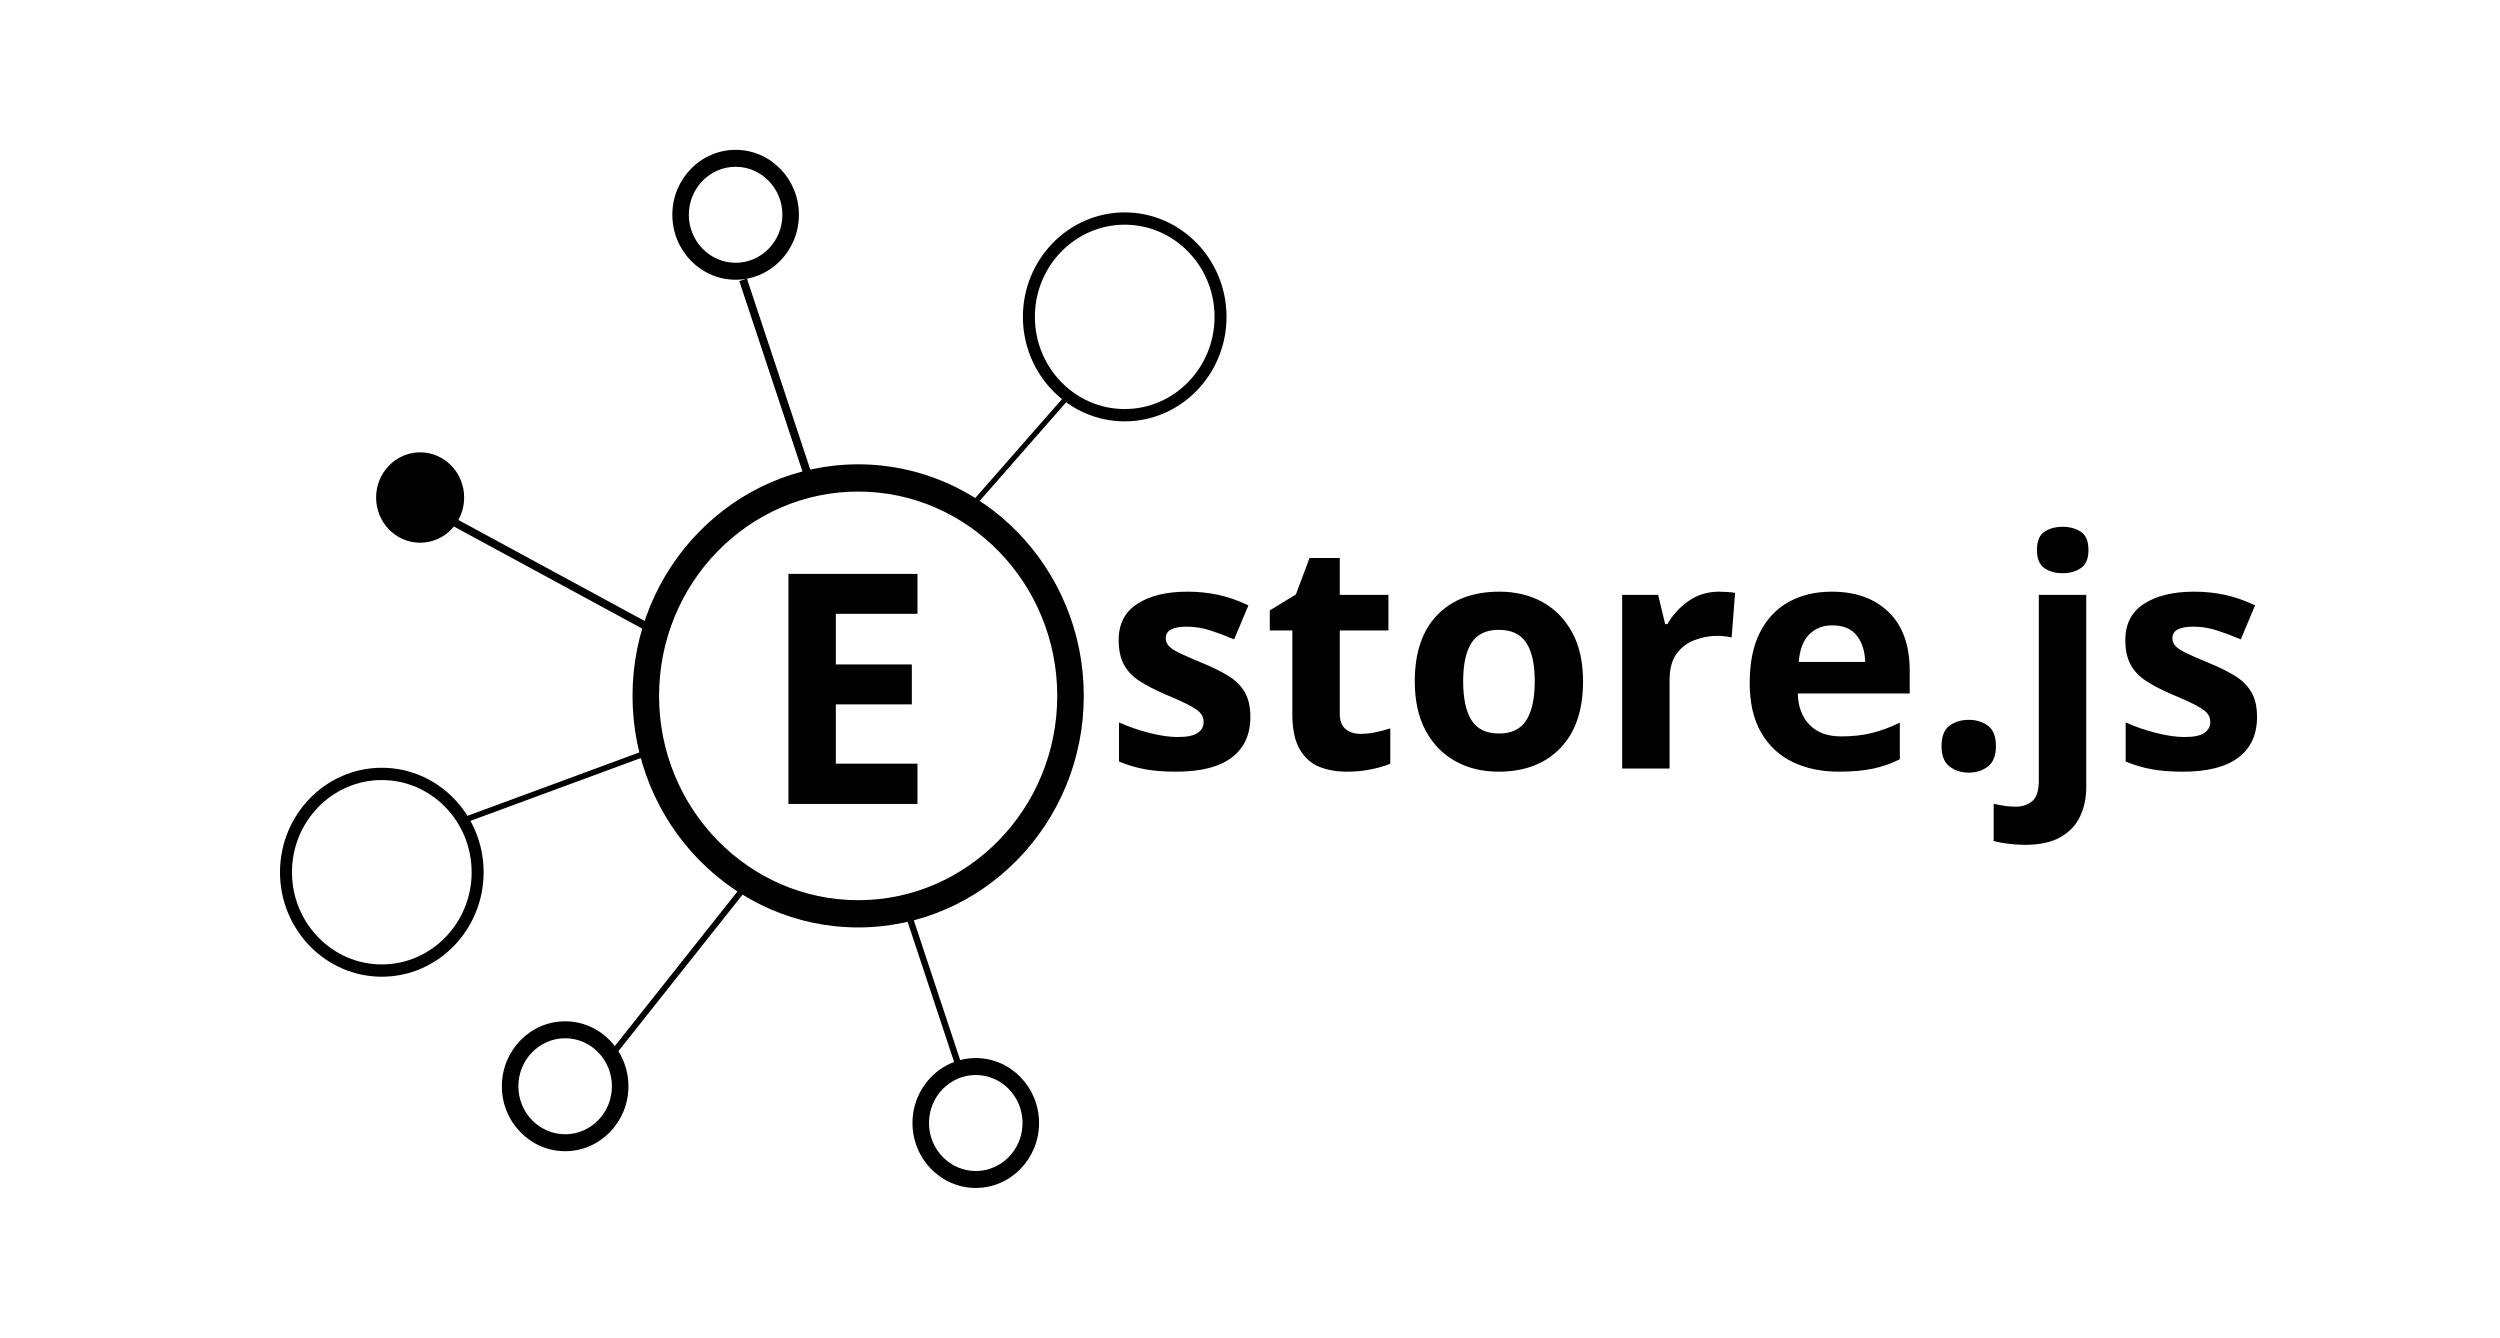
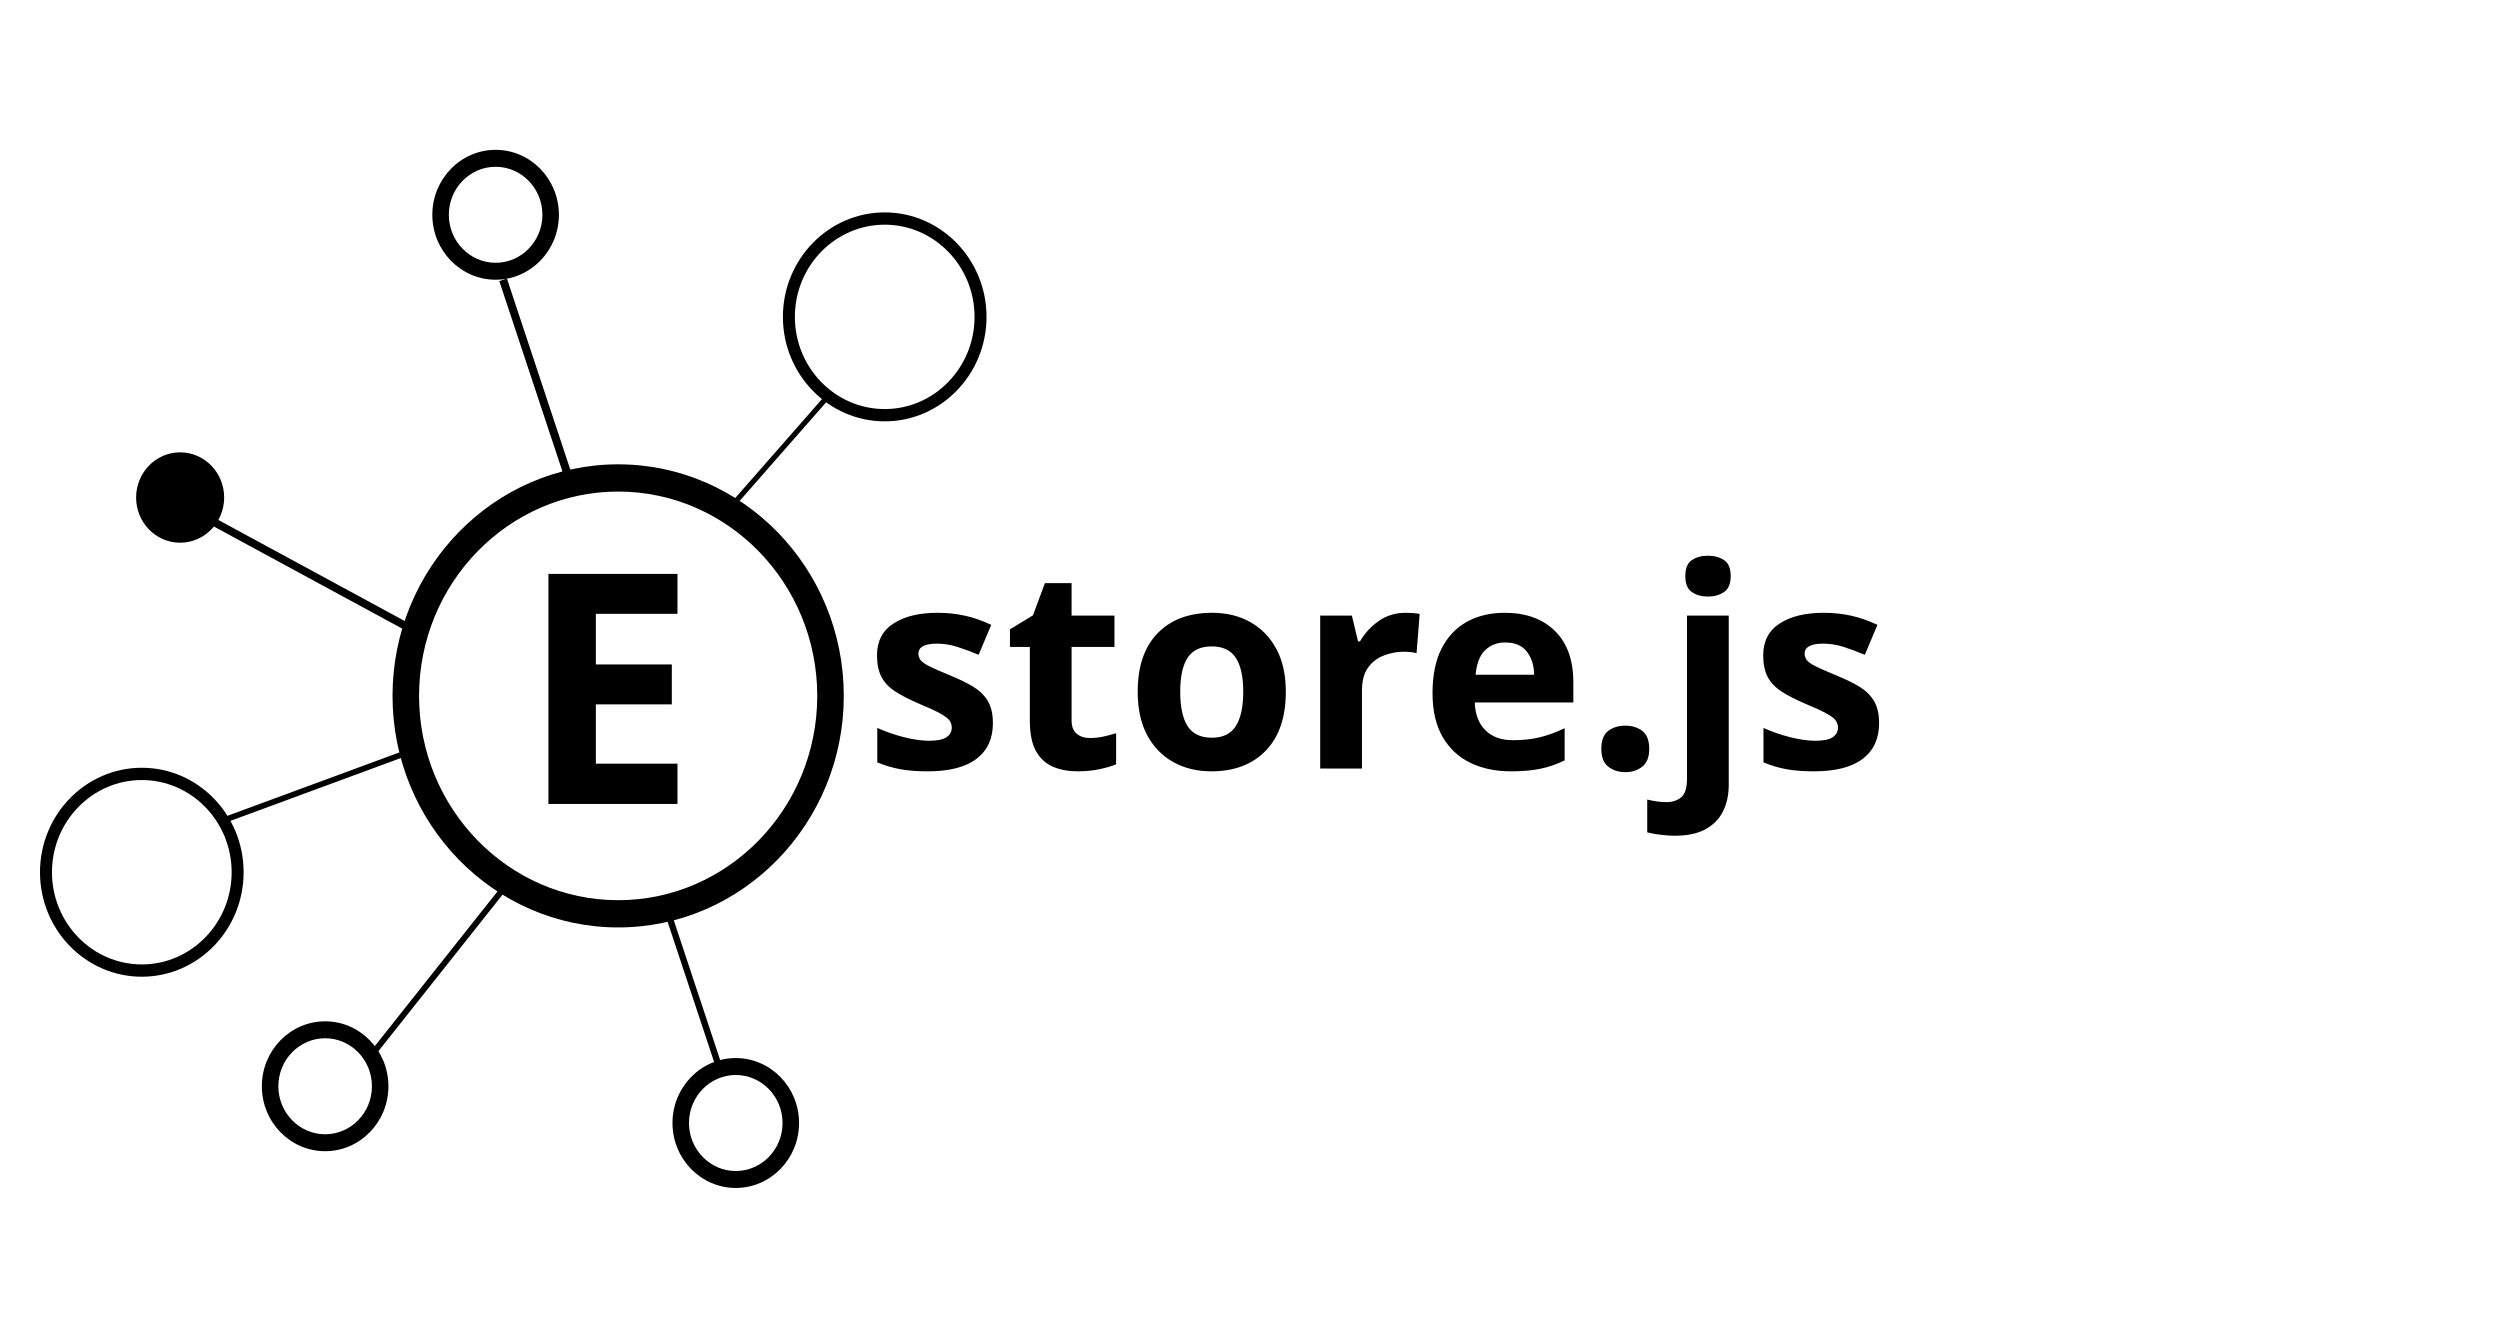
<svg xmlns="http://www.w3.org/2000/svg" version="1.1" width="250" height="133.778" id="svg2">
  <defs id="defs4">
    <linearGradient id="linearGradient8847">
      <stop id="stop8849" style="stop-color:#000000;stop-opacity:1" offset="0" />
      <stop id="stop8851" style="stop-color:#131313;stop-opacity:0.872" offset="1" />
    </linearGradient>
    <clipPath id="clipPath3038">
      <path d="M 0,800 800,800 800,0 0,0 0,800 z" id="path3040" />
    </clipPath>
    <radialGradient cx="0" cy="0" r="1" fx="0" fy="0" id="radialGradient3026" gradientUnits="userSpaceOnUse" gradientTransform="matrix(533.9741,0,0,-533.9741,400,400)" spreadMethod="pad">
      <stop id="stop3028" style="stop-color:#f7f7f8;stop-opacity:1" offset="0" />
      <stop id="stop3030" style="stop-color:#d9dade;stop-opacity:1" offset="1" />
    </radialGradient>
    <clipPath id="clipPath3018">
      <path d="M 0,0 800,0 800,800 0,800 0,0 z" id="path3020" />
    </clipPath>
    <clipPath id="clipPath4271">
      <path d="M 0,800 800,800 800,0 0,0 0,800 z" id="path4273" />
    </clipPath>
    <radialGradient cx="0" cy="0" r="1" fx="0" fy="0" id="radialGradient4259" gradientUnits="userSpaceOnUse" gradientTransform="matrix(513.9374,0,0,-513.9374,400,400)" spreadMethod="pad">
      <stop id="stop4261" style="stop-color:#f6f6f6;stop-opacity:1" offset="0" />
      <stop id="stop4263" style="stop-color:#dadada;stop-opacity:1" offset="1" />
    </radialGradient>
    <clipPath id="clipPath4251">
      <path d="M 0,0 800,0 800,800 0,800 0,0 z" id="path4253" />
    </clipPath>
  </defs>
  <g transform="translate(-203.2827,-333.6108)" id="layer1">
    <g transform="matrix(0.4417532,0,0,0.4417532,181.1567,226.8508)" id="g3907">
-       <path d="m 244.348,352.95 c -24.85,0 -45.068,20.748 -45.068,46.249 0,25.503 20.217,46.251 45.068,46.251 24.85,0 45.068,-20.748 45.068,-46.251 0,-25.501 -20.217,-46.249 -45.068,-46.249 m 0,98.666 c -28.163,0 -51.076,-23.513 -51.076,-52.416 0,-28.902 22.913,-52.416 51.076,-52.416 28.163,0 51.076,23.515 51.076,52.416 0,28.903 -22.913,52.416 -51.076,52.416" id="path8001" style="fill:#000000;fill-opacity:1;fill-rule:nonzero;stroke:none" />
-       <path d="m 136.517,418.253 c -11.213,0 -20.336,9.362 -20.336,20.869 0,11.507 9.123,20.868 20.336,20.868 11.213,0 20.335,-9.361 20.335,-20.868 0,-11.507 -9.121,-20.869 -20.335,-20.869 m 0,44.521 c -12.708,0 -23.047,-10.61 -23.047,-23.651 0,-13.041 10.339,-23.651 23.047,-23.651 12.708,0 23.047,10.61 23.047,23.651 0,13.041 -10.339,23.651 -23.047,23.651" id="path8005" style="fill:#000000;fill-opacity:1;fill-rule:nonzero;stroke:none" />
-       <path d="m 304.689,292.535 c -11.213,0 -20.335,9.362 -20.335,20.869 0,11.506 9.121,20.868 20.335,20.868 11.213,0 20.336,-9.362 20.336,-20.868 0,-11.507 -9.123,-20.869 -20.336,-20.869 m 0,44.521 c -12.708,0 -23.047,-10.611 -23.047,-23.651 0,-13.041 10.339,-23.651 23.047,-23.651 12.708,0 23.047,10.61 23.047,23.651 0,13.04 -10.339,23.651 -23.047,23.651" id="path8009" style="fill:#000000;fill-opacity:1;fill-rule:nonzero;stroke:none" />
-       <path d="m 178.018,476.704 c -5.839,0 -10.589,4.875 -10.589,10.867 0,5.992 4.75,10.867 10.589,10.867 5.839,0 10.589,-4.875 10.589,-10.867 0,-5.992 -4.75,-10.867 -10.589,-10.867 m 0,25.569 c -7.899,0 -14.326,-6.596 -14.326,-14.702 0,-8.107 6.427,-14.702 14.326,-14.702 7.899,0 14.326,6.596 14.326,14.702 0,8.107 -6.427,14.702 -14.326,14.702" id="path8013" style="fill:#000000;fill-opacity:1;fill-rule:nonzero;stroke:none" />
-       <path d="m 216.609,279.426 c -5.839,0 -10.589,4.875 -10.589,10.867 0,5.992 4.75,10.867 10.589,10.867 5.839,0 10.589,-4.875 10.589,-10.867 0,-5.992 -4.75,-10.867 -10.589,-10.867 m 0,25.569 c -7.899,0 -14.326,-6.596 -14.326,-14.702 0,-8.107 6.427,-14.702 14.326,-14.702 7.899,0 14.326,6.596 14.326,14.702 0,8.107 -6.427,14.702 -14.326,14.702" id="path8017" style="fill:#000000;fill-opacity:1;fill-rule:nonzero;stroke:none" />
-       <path d="m 188.797,480.837 c -0.148,0 -0.298,-0.05 -0.422,-0.154 -0.287,-0.239 -0.33,-0.672 -0.096,-0.966 l 31.213,-39.354 c 0.232,-0.294 0.655,-0.338 0.941,-0.099 0.287,0.239 0.33,0.672 0.096,0.966 l -31.213,39.354 c -0.132,0.167 -0.325,0.253 -0.519,0.253" id="path8025" style="fill:#000000;fill-opacity:1;fill-rule:nonzero;stroke:none" />
-       <path d="m 155.921,427.734 -0.432,-1.234 40.887,-15.079 0.432,1.234 -40.887,15.079 z" id="path8029" style="fill:#000000;fill-opacity:1;fill-rule:nonzero;stroke:none" />
-       <path d="m 271.076,355.948 -0.869,-0.803 21.061,-24.016 0.869,0.803 -21.061,24.016 z" id="path8033" style="fill:#000000;fill-opacity:1;fill-rule:nonzero;stroke:none" />
-       <path d="m 155.159,354.299 c 0,-5.648 -4.462,-10.228 -9.966,-10.228 -5.504,0 -9.966,4.579 -9.966,10.228 0,5.648 4.462,10.228 9.966,10.228 5.504,0 9.966,-4.579 9.966,-10.228" id="path8041" style="fill:#000000;fill-opacity:1;fill-rule:nonzero;stroke:none" />
-       <path d="m 231.974,349.113 -14.531,-43.804 1.719,-0.601 14.531,43.804 -1.719,0.601 z" id="path8045" style="fill:#000000;fill-opacity:1;fill-rule:nonzero;stroke:none" />
-       <path d="m 197.348,384.996 -46.309,-25.107 0.816,-1.586 46.309,25.107 -0.816,1.586 z" id="path8049" style="fill:#000000;fill-opacity:1;fill-rule:nonzero;stroke:none" />
-       <text x="225.057" y="418.209" transform="scale(0.9871312,1.013037)" id="text8855" xml:space="preserve" style="font-size:40.915px;font-style:normal;font-variant:normal;font-weight:bold;font-stretch:normal;line-height:125%;letter-spacing:0px;word-spacing:0px;fill:#000000;fill-opacity:1;stroke:none;font-family:Chunkfive;-inkscape-font-specification:Chunkfive">
-         <tspan x="225.057" y="418.209" id="tspan8857" style="font-size:72px">E</tspan>
-       </text>
-       <path d="m 266.172,482.389 -11.48,-34.608 1.358,-0.475 11.48,34.608 -1.358,0.475 z" id="path8971" style="fill:#000000;fill-opacity:1;fill-rule:nonzero;stroke:none" />
-       <path d="m 270.972,485.022 c -5.839,0 -10.589,4.875 -10.589,10.867 0,5.992 4.75,10.867 10.589,10.867 5.839,0 10.589,-4.875 10.589,-10.867 0,-5.992 -4.75,-10.867 -10.589,-10.867 m 0,25.569 c -7.899,0 -14.326,-6.596 -14.326,-14.702 0,-8.107 6.427,-14.702 14.326,-14.702 7.899,0 14.326,6.596 14.326,14.702 0,8.107 -6.427,14.702 -14.326,14.702" id="path8975" style="fill:#000000;fill-opacity:1;fill-rule:nonzero;stroke:none" />
-       <text x="300.087" y="415.638" id="text3852" xml:space="preserve" style="font-size:72px;font-style:normal;font-variant:normal;font-weight:bold;font-stretch:normal;line-height:125%;letter-spacing:0px;word-spacing:0px;fill:#000000;fill-opacity:1;stroke:none;font-family:Chunkfive;-inkscape-font-specification:Chunkfive">
-         <tspan x="300.087" y="415.638" id="tspan3854">store.js</tspan>
-       </text>
+       <g transform="translate(-54.32897,0)" id="g4181">
+         <path d="m 244.348,352.95 c -24.85,0 -45.068,20.748 -45.068,46.249 0,25.503 20.217,46.251 45.068,46.251 24.85,0 45.068,-20.748 45.068,-46.251 0,-25.501 -20.217,-46.249 -45.068,-46.249 m 0,98.666 c -28.163,0 -51.076,-23.513 -51.076,-52.416 0,-28.902 22.913,-52.416 51.076,-52.416 28.163,0 51.076,23.515 51.076,52.416 0,28.903 -22.913,52.416 -51.076,52.416" id="path8001" style="fill:#000000;fill-opacity:1;fill-rule:nonzero;stroke:none" />
+         <path d="m 136.517,418.253 c -11.213,0 -20.336,9.362 -20.336,20.869 0,11.507 9.123,20.868 20.336,20.868 11.213,0 20.335,-9.361 20.335,-20.868 0,-11.507 -9.121,-20.869 -20.335,-20.869 m 0,44.521 c -12.708,0 -23.047,-10.61 -23.047,-23.651 0,-13.041 10.339,-23.651 23.047,-23.651 12.708,0 23.047,10.61 23.047,23.651 0,13.041 -10.339,23.651 -23.047,23.651" id="path8005" style="fill:#000000;fill-opacity:1;fill-rule:nonzero;stroke:none" />
+         <path d="m 304.689,292.535 c -11.213,0 -20.335,9.362 -20.335,20.869 0,11.506 9.121,20.868 20.335,20.868 11.213,0 20.336,-9.362 20.336,-20.868 0,-11.507 -9.123,-20.869 -20.336,-20.869 m 0,44.521 c -12.708,0 -23.047,-10.611 -23.047,-23.651 0,-13.041 10.339,-23.651 23.047,-23.651 12.708,0 23.047,10.61 23.047,23.651 0,13.04 -10.339,23.651 -23.047,23.651" id="path8009" style="fill:#000000;fill-opacity:1;fill-rule:nonzero;stroke:none" />
+         <path d="m 178.018,476.704 c -5.839,0 -10.589,4.875 -10.589,10.867 0,5.992 4.75,10.867 10.589,10.867 5.839,0 10.589,-4.875 10.589,-10.867 0,-5.992 -4.75,-10.867 -10.589,-10.867 m 0,25.569 c -7.899,0 -14.326,-6.596 -14.326,-14.702 0,-8.107 6.427,-14.702 14.326,-14.702 7.899,0 14.326,6.596 14.326,14.702 0,8.107 -6.427,14.702 -14.326,14.702" id="path8013" style="fill:#000000;fill-opacity:1;fill-rule:nonzero;stroke:none" />
+         <path d="m 216.609,279.426 c -5.839,0 -10.589,4.875 -10.589,10.867 0,5.992 4.75,10.867 10.589,10.867 5.839,0 10.589,-4.875 10.589,-10.867 0,-5.992 -4.75,-10.867 -10.589,-10.867 m 0,25.569 c -7.899,0 -14.326,-6.596 -14.326,-14.702 0,-8.107 6.427,-14.702 14.326,-14.702 7.899,0 14.326,6.596 14.326,14.702 0,8.107 -6.427,14.702 -14.326,14.702" id="path8017" style="fill:#000000;fill-opacity:1;fill-rule:nonzero;stroke:none" />
+         <path d="m 188.797,480.837 c -0.148,0 -0.298,-0.05 -0.422,-0.154 -0.287,-0.239 -0.33,-0.672 -0.096,-0.966 l 31.213,-39.354 c 0.232,-0.294 0.655,-0.338 0.941,-0.099 0.287,0.239 0.33,0.672 0.096,0.966 l -31.213,39.354 c -0.132,0.167 -0.325,0.253 -0.519,0.253" id="path8025" style="fill:#000000;fill-opacity:1;fill-rule:nonzero;stroke:none" />
+         <path d="m 155.921,427.734 -0.432,-1.234 40.887,-15.079 0.432,1.234 -40.887,15.079 z" id="path8029" style="fill:#000000;fill-opacity:1;fill-rule:nonzero;stroke:none" />
+         <path d="m 271.076,355.948 -0.869,-0.803 21.061,-24.016 0.869,0.803 -21.061,24.016 z" id="path8033" style="fill:#000000;fill-opacity:1;fill-rule:nonzero;stroke:none" />
+         <path d="m 155.159,354.299 c 0,-5.648 -4.462,-10.228 -9.966,-10.228 -5.504,0 -9.966,4.579 -9.966,10.228 0,5.648 4.462,10.228 9.966,10.228 5.504,0 9.966,-4.579 9.966,-10.228" id="path8041" style="fill:#000000;fill-opacity:1;fill-rule:nonzero;stroke:none" />
+         <path d="m 231.974,349.113 -14.531,-43.804 1.719,-0.601 14.531,43.804 -1.719,0.601 z" id="path8045" style="fill:#000000;fill-opacity:1;fill-rule:nonzero;stroke:none" />
+         <path d="m 197.348,384.996 -46.309,-25.107 0.816,-1.586 46.309,25.107 -0.816,1.586 z" id="path8049" style="fill:#000000;fill-opacity:1;fill-rule:nonzero;stroke:none" />
+         <text x="225.057" y="418.209" transform="scale(0.9871312,1.013037)" id="text8855" xml:space="preserve" style="font-size:40.915px;font-style:normal;font-variant:normal;font-weight:bold;font-stretch:normal;line-height:125%;letter-spacing:0px;word-spacing:0px;fill:#000000;fill-opacity:1;stroke:none;font-family:Chunkfive;-inkscape-font-specification:Chunkfive">
+           <tspan x="225.057" y="418.209" id="tspan8857" style="font-size:72px">E</tspan>
+         </text>
+         <path d="m 266.172,482.389 -11.48,-34.608 1.358,-0.475 11.48,34.608 -1.358,0.475 z" id="path8971" style="fill:#000000;fill-opacity:1;fill-rule:nonzero;stroke:none" />
+         <path d="m 270.972,485.022 c -5.839,0 -10.589,4.875 -10.589,10.867 0,5.992 4.75,10.867 10.589,10.867 5.839,0 10.589,-4.875 10.589,-10.867 0,-5.992 -4.75,-10.867 -10.589,-10.867 m 0,25.569 c -7.899,0 -14.326,-6.596 -14.326,-14.702 0,-8.107 6.427,-14.702 14.326,-14.702 7.899,0 14.326,6.596 14.326,14.702 0,8.107 -6.427,14.702 -14.326,14.702" id="path8975" style="fill:#000000;fill-opacity:1;fill-rule:nonzero;stroke:none" />
+         <text x="300.087" y="415.638" id="text3852" xml:space="preserve" style="font-size:72px;font-style:normal;font-variant:normal;font-weight:bold;font-stretch:normal;line-height:125%;letter-spacing:0px;word-spacing:0px;fill:#000000;fill-opacity:1;stroke:none;font-family:Chunkfive;-inkscape-font-specification:Chunkfive">
+           <tspan x="300.087" y="415.638" id="tspan3854" style="font-size:63.384px">store.js</tspan>
+         </text>
+       </g>
    </g>
  </g>
</svg>
